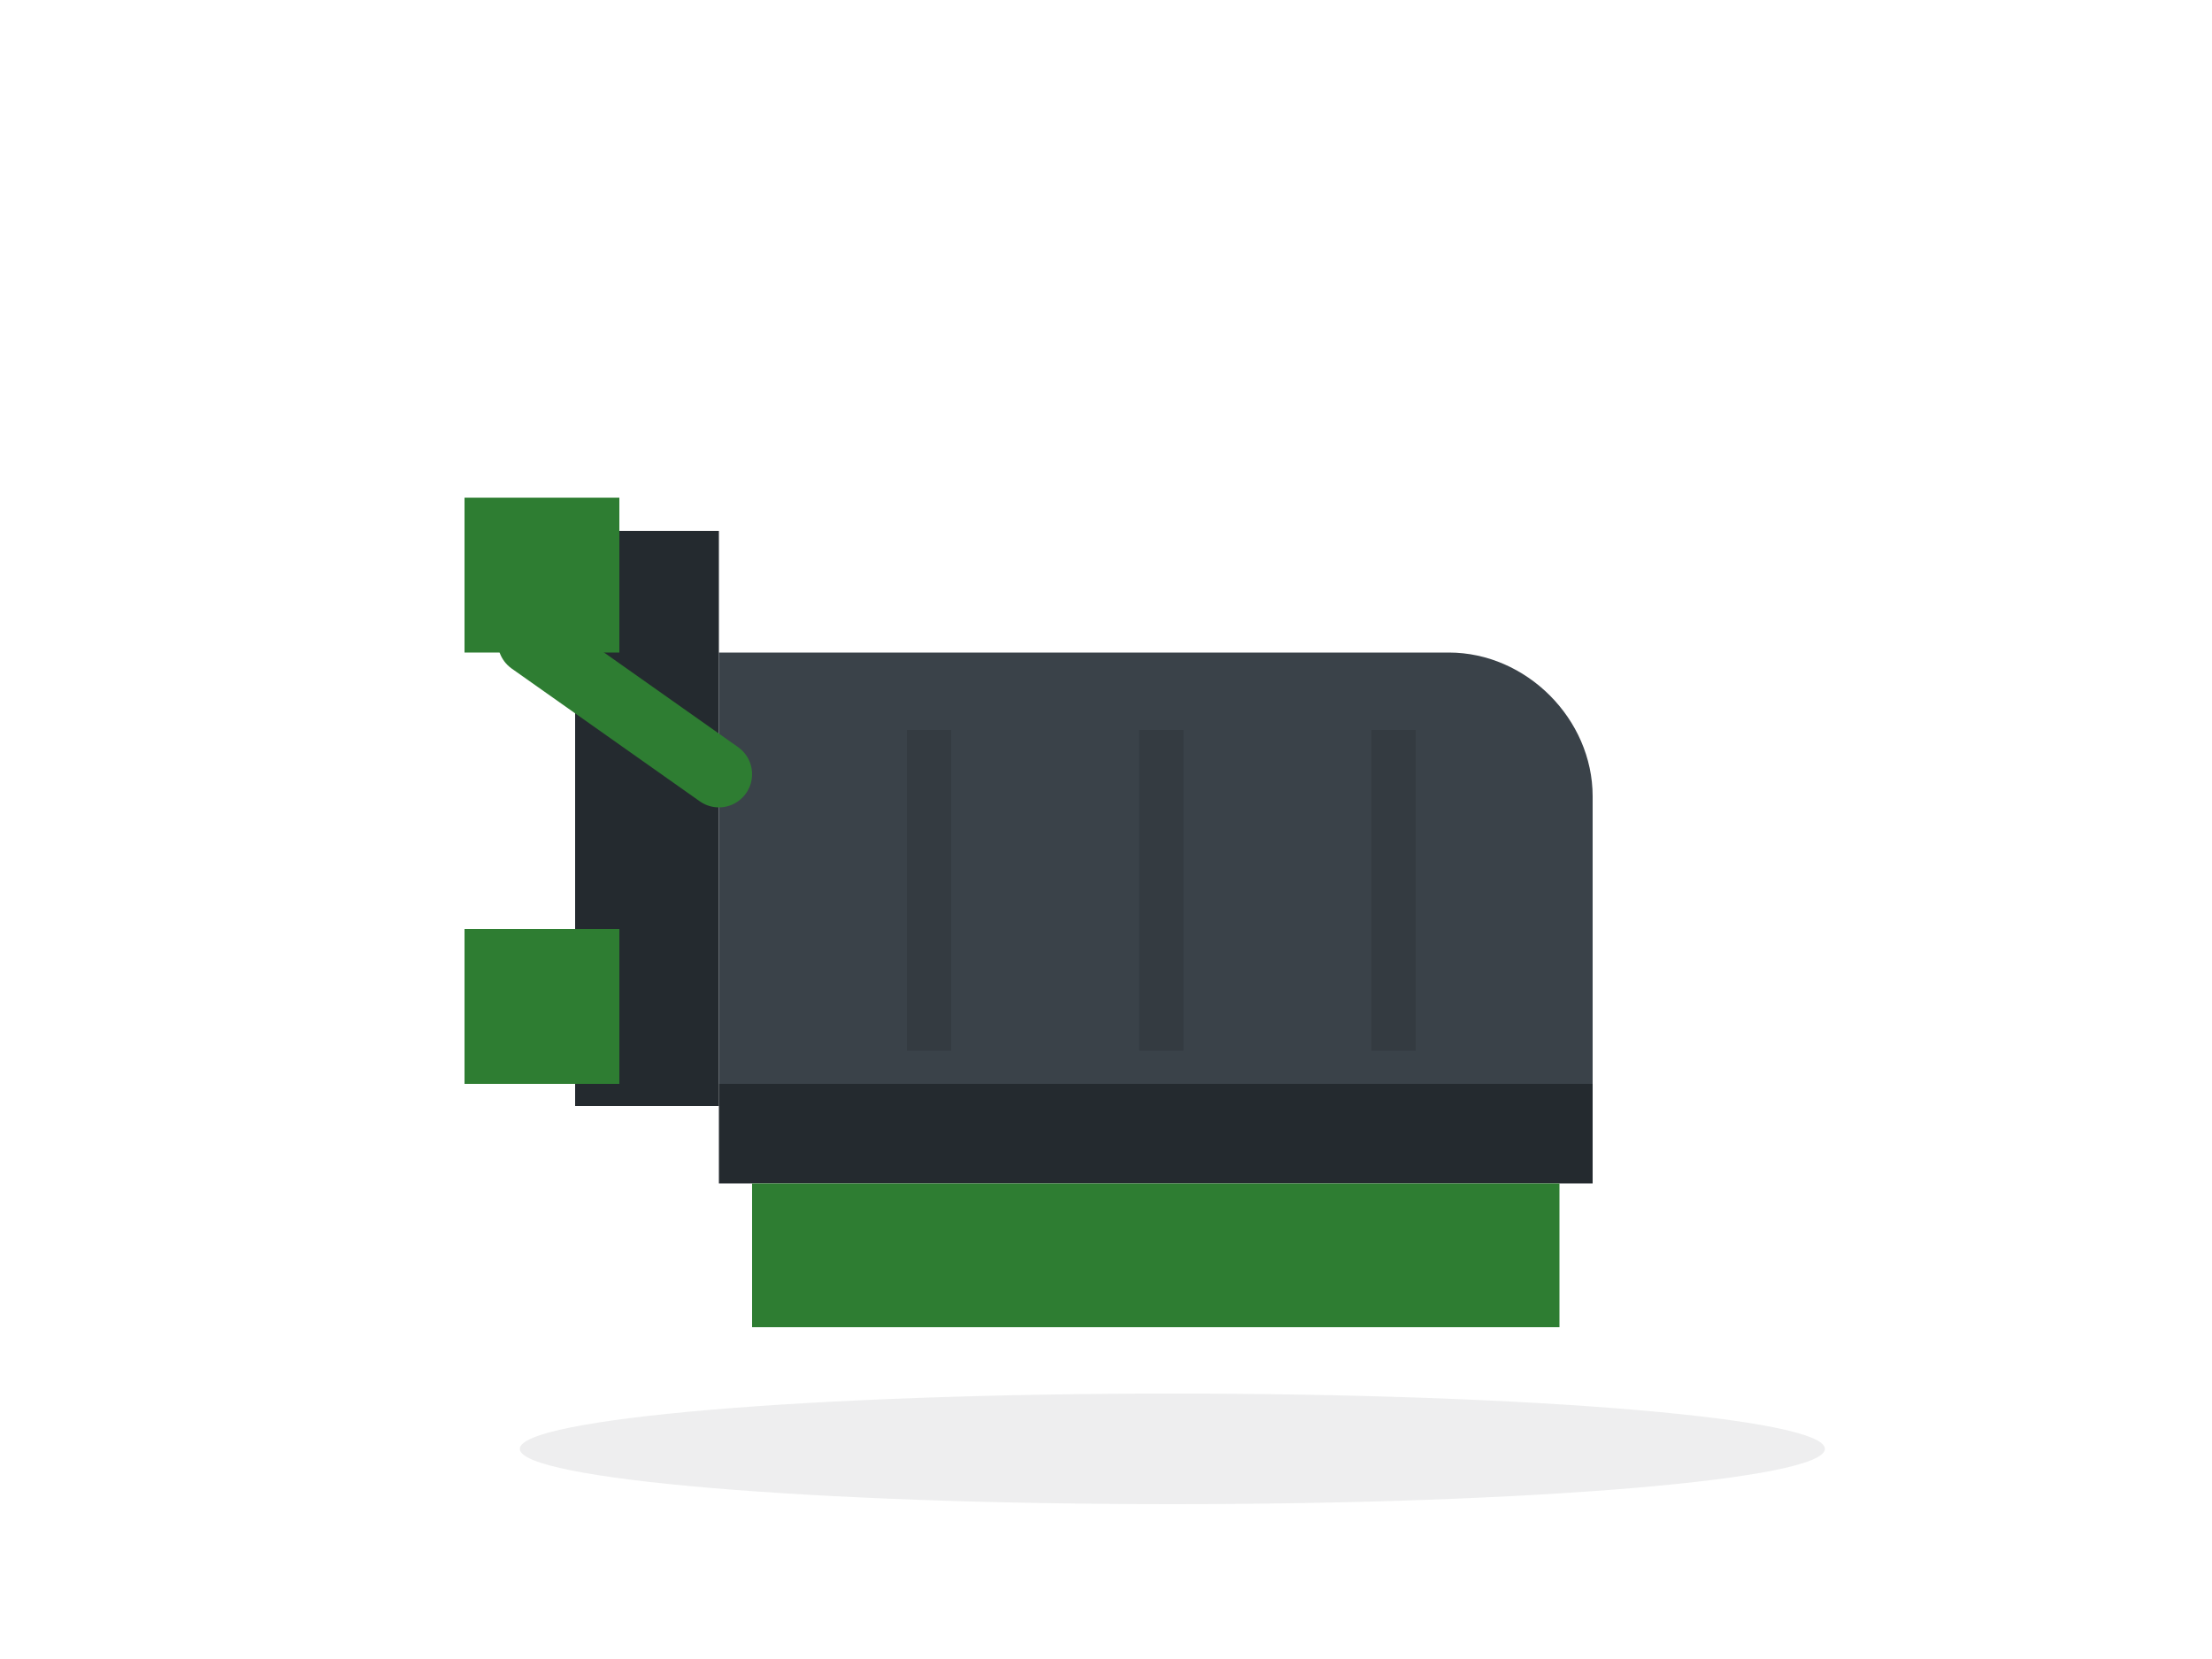
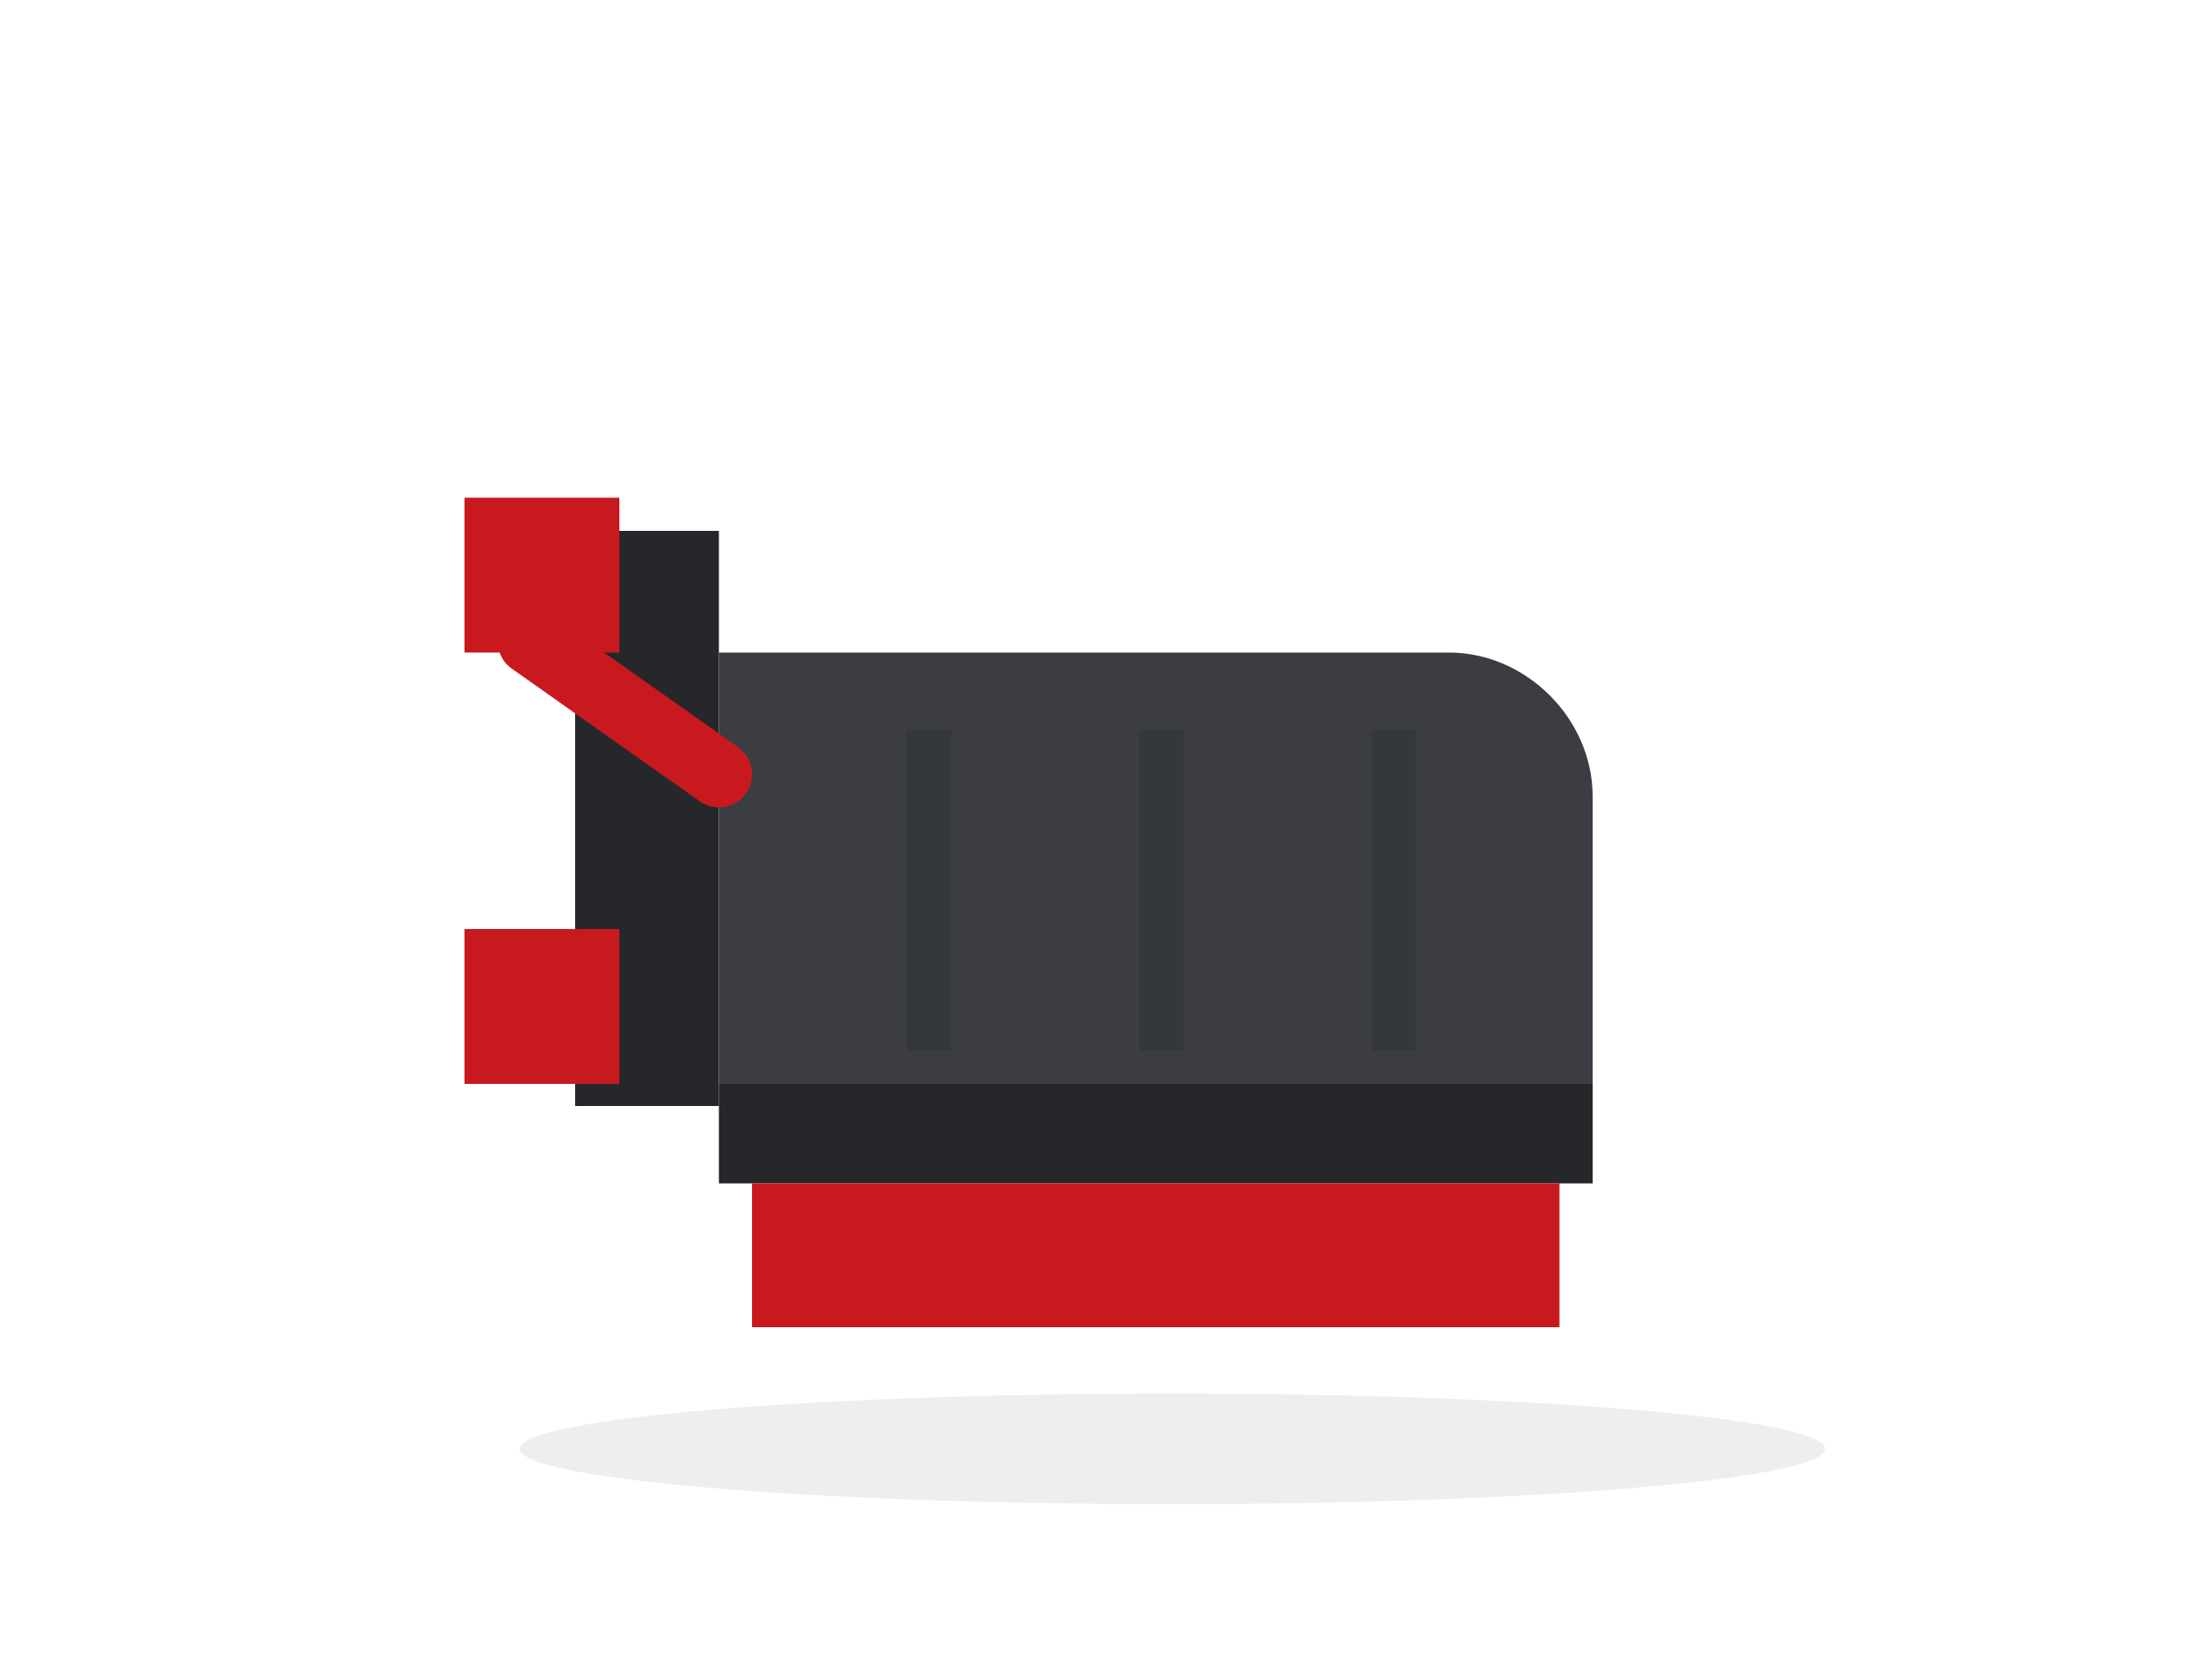
<svg xmlns="http://www.w3.org/2000/svg" viewBox="0 0 400 300" fill="none" role="img" aria-label="Gumová stěrka">
-   <path d="M104 96h26v104h-26z" fill="#242A2F" />
-   <path d="M130 118h132c14 0 26 12 26 26v52H130z" fill="#3A4249" />
-   <path d="M130 196h158v18H130z" fill="#242A2F" />
-   <path d="M136 214h146v26H136z" fill="#2E7D32" />
-   <path d="M164 132h8v58h-8zM206 132h8v58h-8zM248 132h8v58h-8z" fill="#242A2F" opacity=".3" />
-   <path d="M130 140 96 116" stroke="#2E7D32" stroke-width="12" stroke-linecap="round" />
-   <path d="M84 90h28v28H84zM84 168h28v28H84z" fill="#2E7D32" />
-   <ellipse cx="212" cy="262" rx="118" ry="10" fill="#242A2F" opacity=".08" />
+   <path d="M104 96h26v104h-26z" fill="#26272B" />
+   <path d="M130 118h132c14 0 26 12 26 26v52H130z" fill="#3B3D42" />
+   <path d="M130 196h158v18H130z" fill="#26272B" />
+   <path d="M136 214h146v26H136z" fill="#C8191F" />
+   <path d="M164 132h8v58h-8zM206 132h8v58h-8zM248 132h8v58h-8z" fill="#26272B" opacity=".3" />
+   <path d="M130 140 96 116" stroke="#C8191F" stroke-width="12" stroke-linecap="round" />
+   <path d="M84 90h28v28H84zM84 168h28v28H84z" fill="#C8191F" />
+   <ellipse cx="212" cy="262" rx="118" ry="10" fill="#26272B" opacity=".08" />
</svg>
